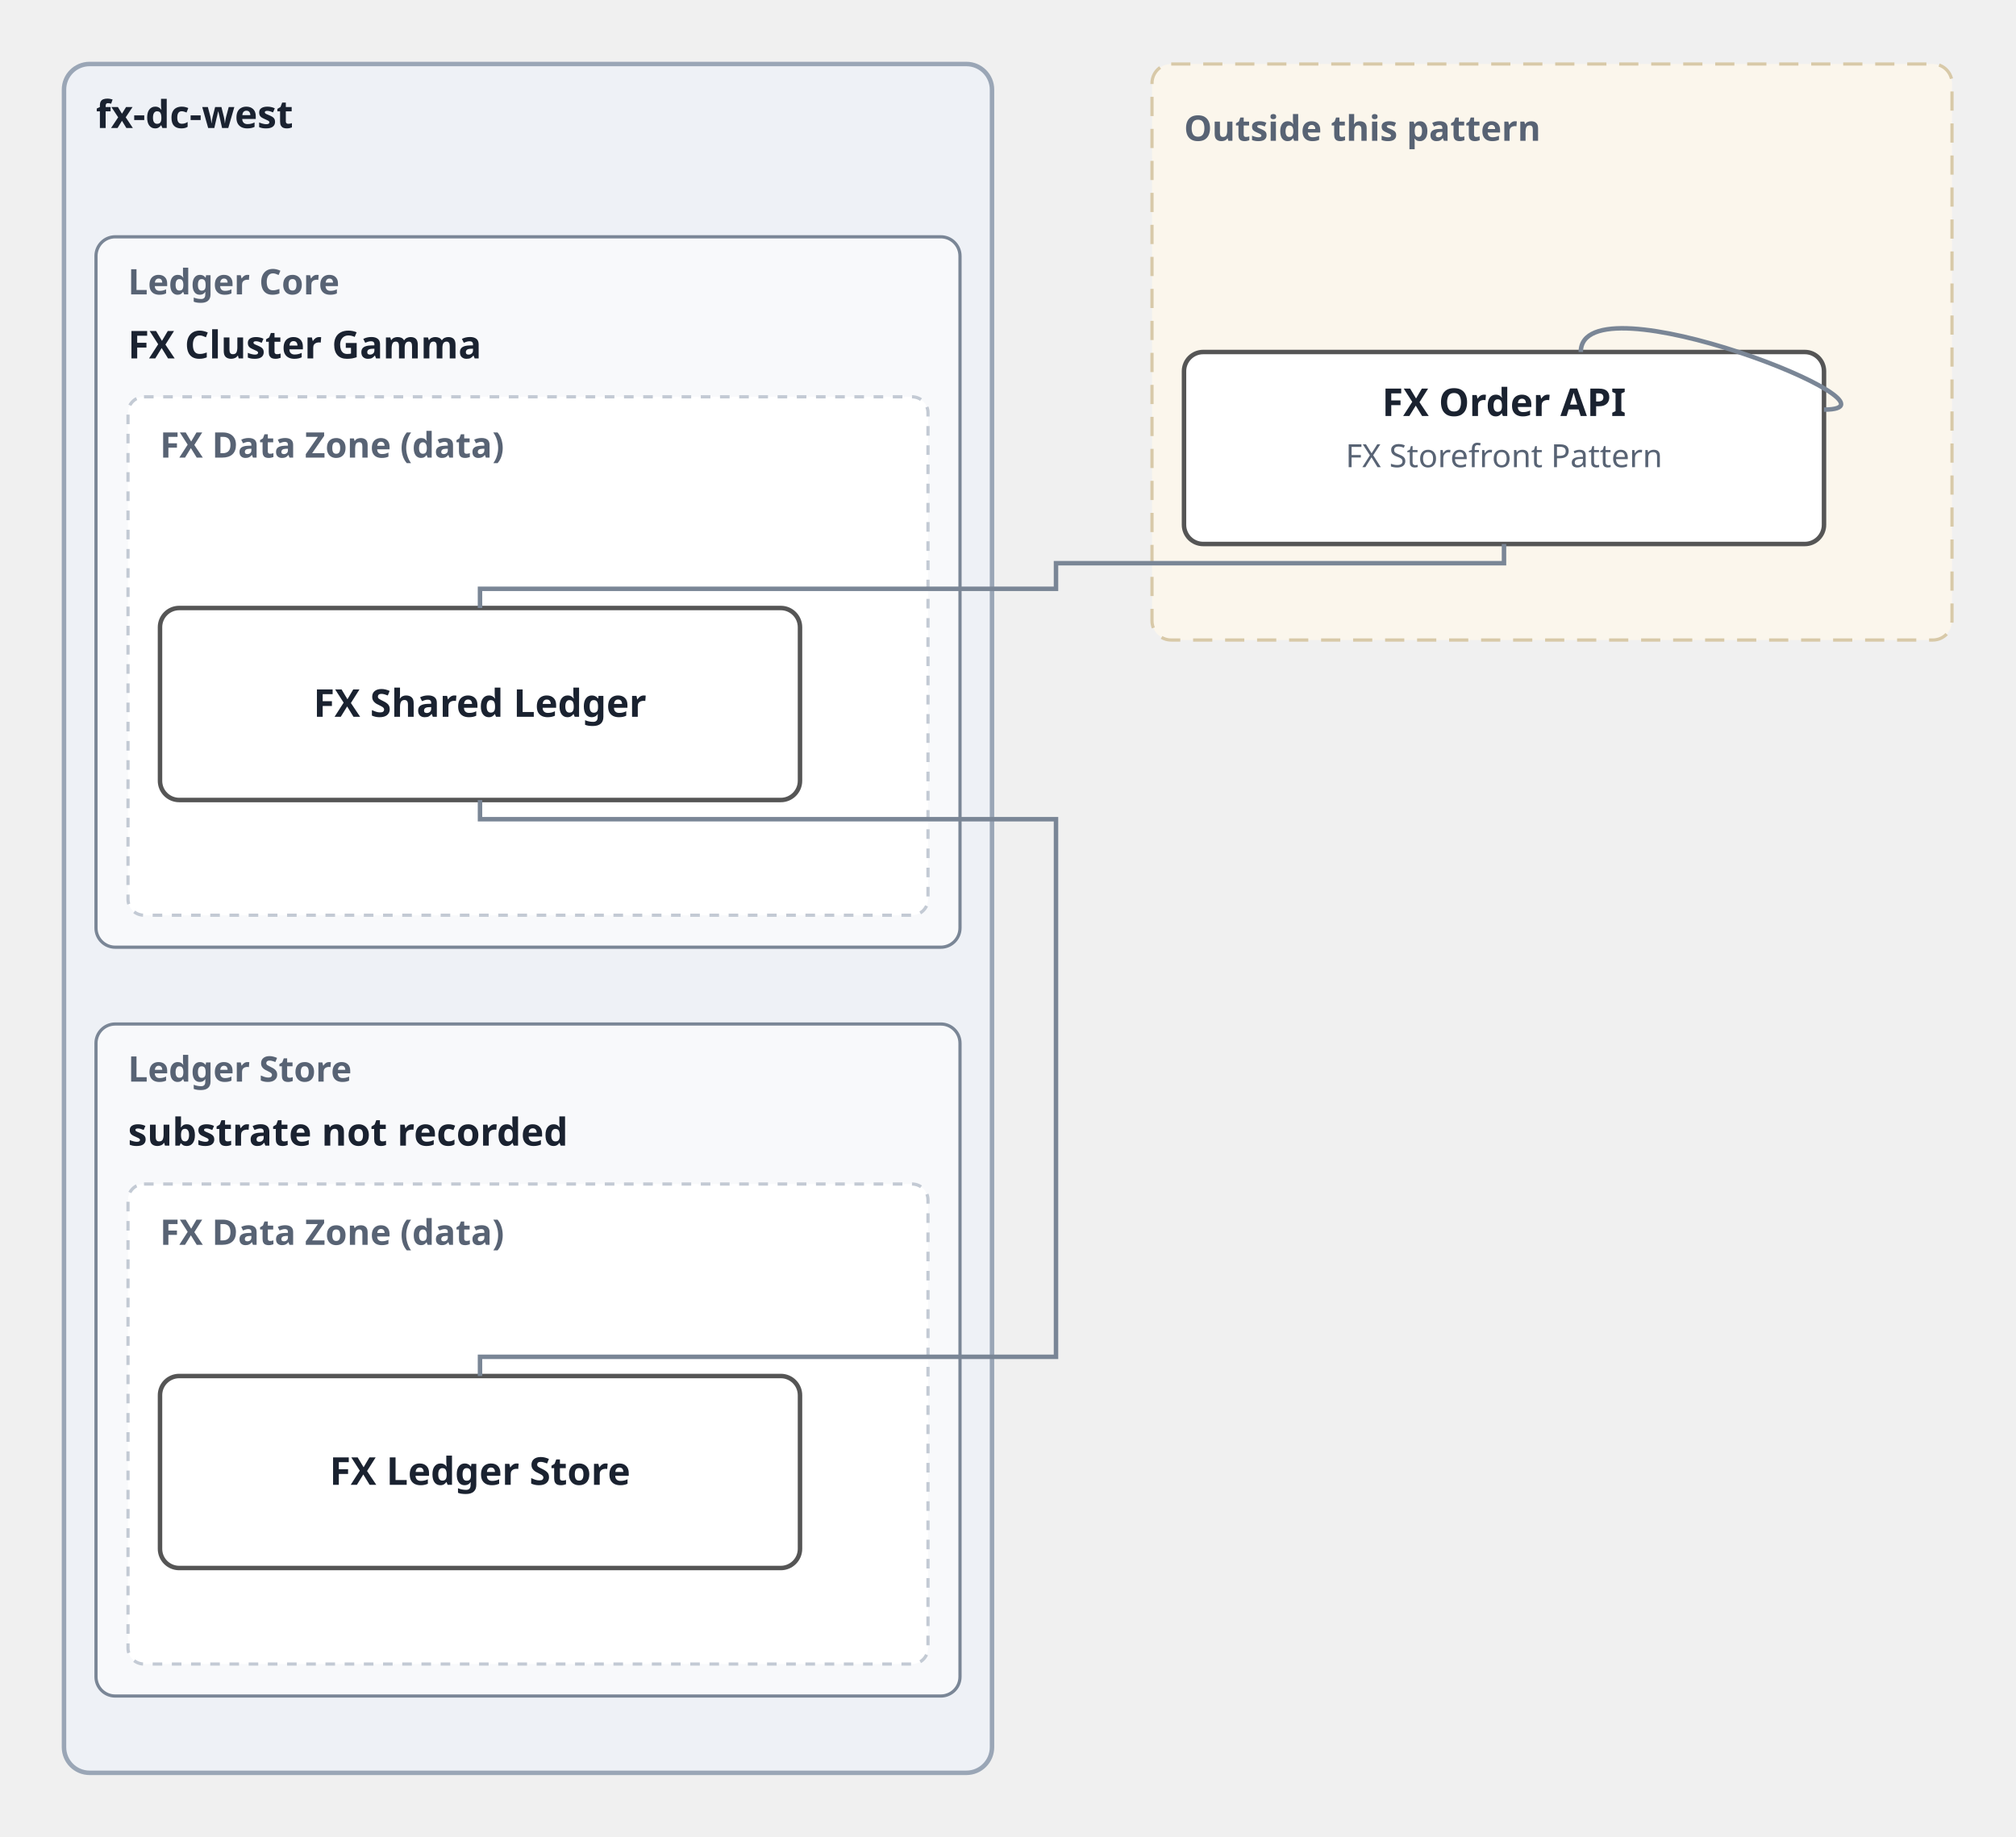
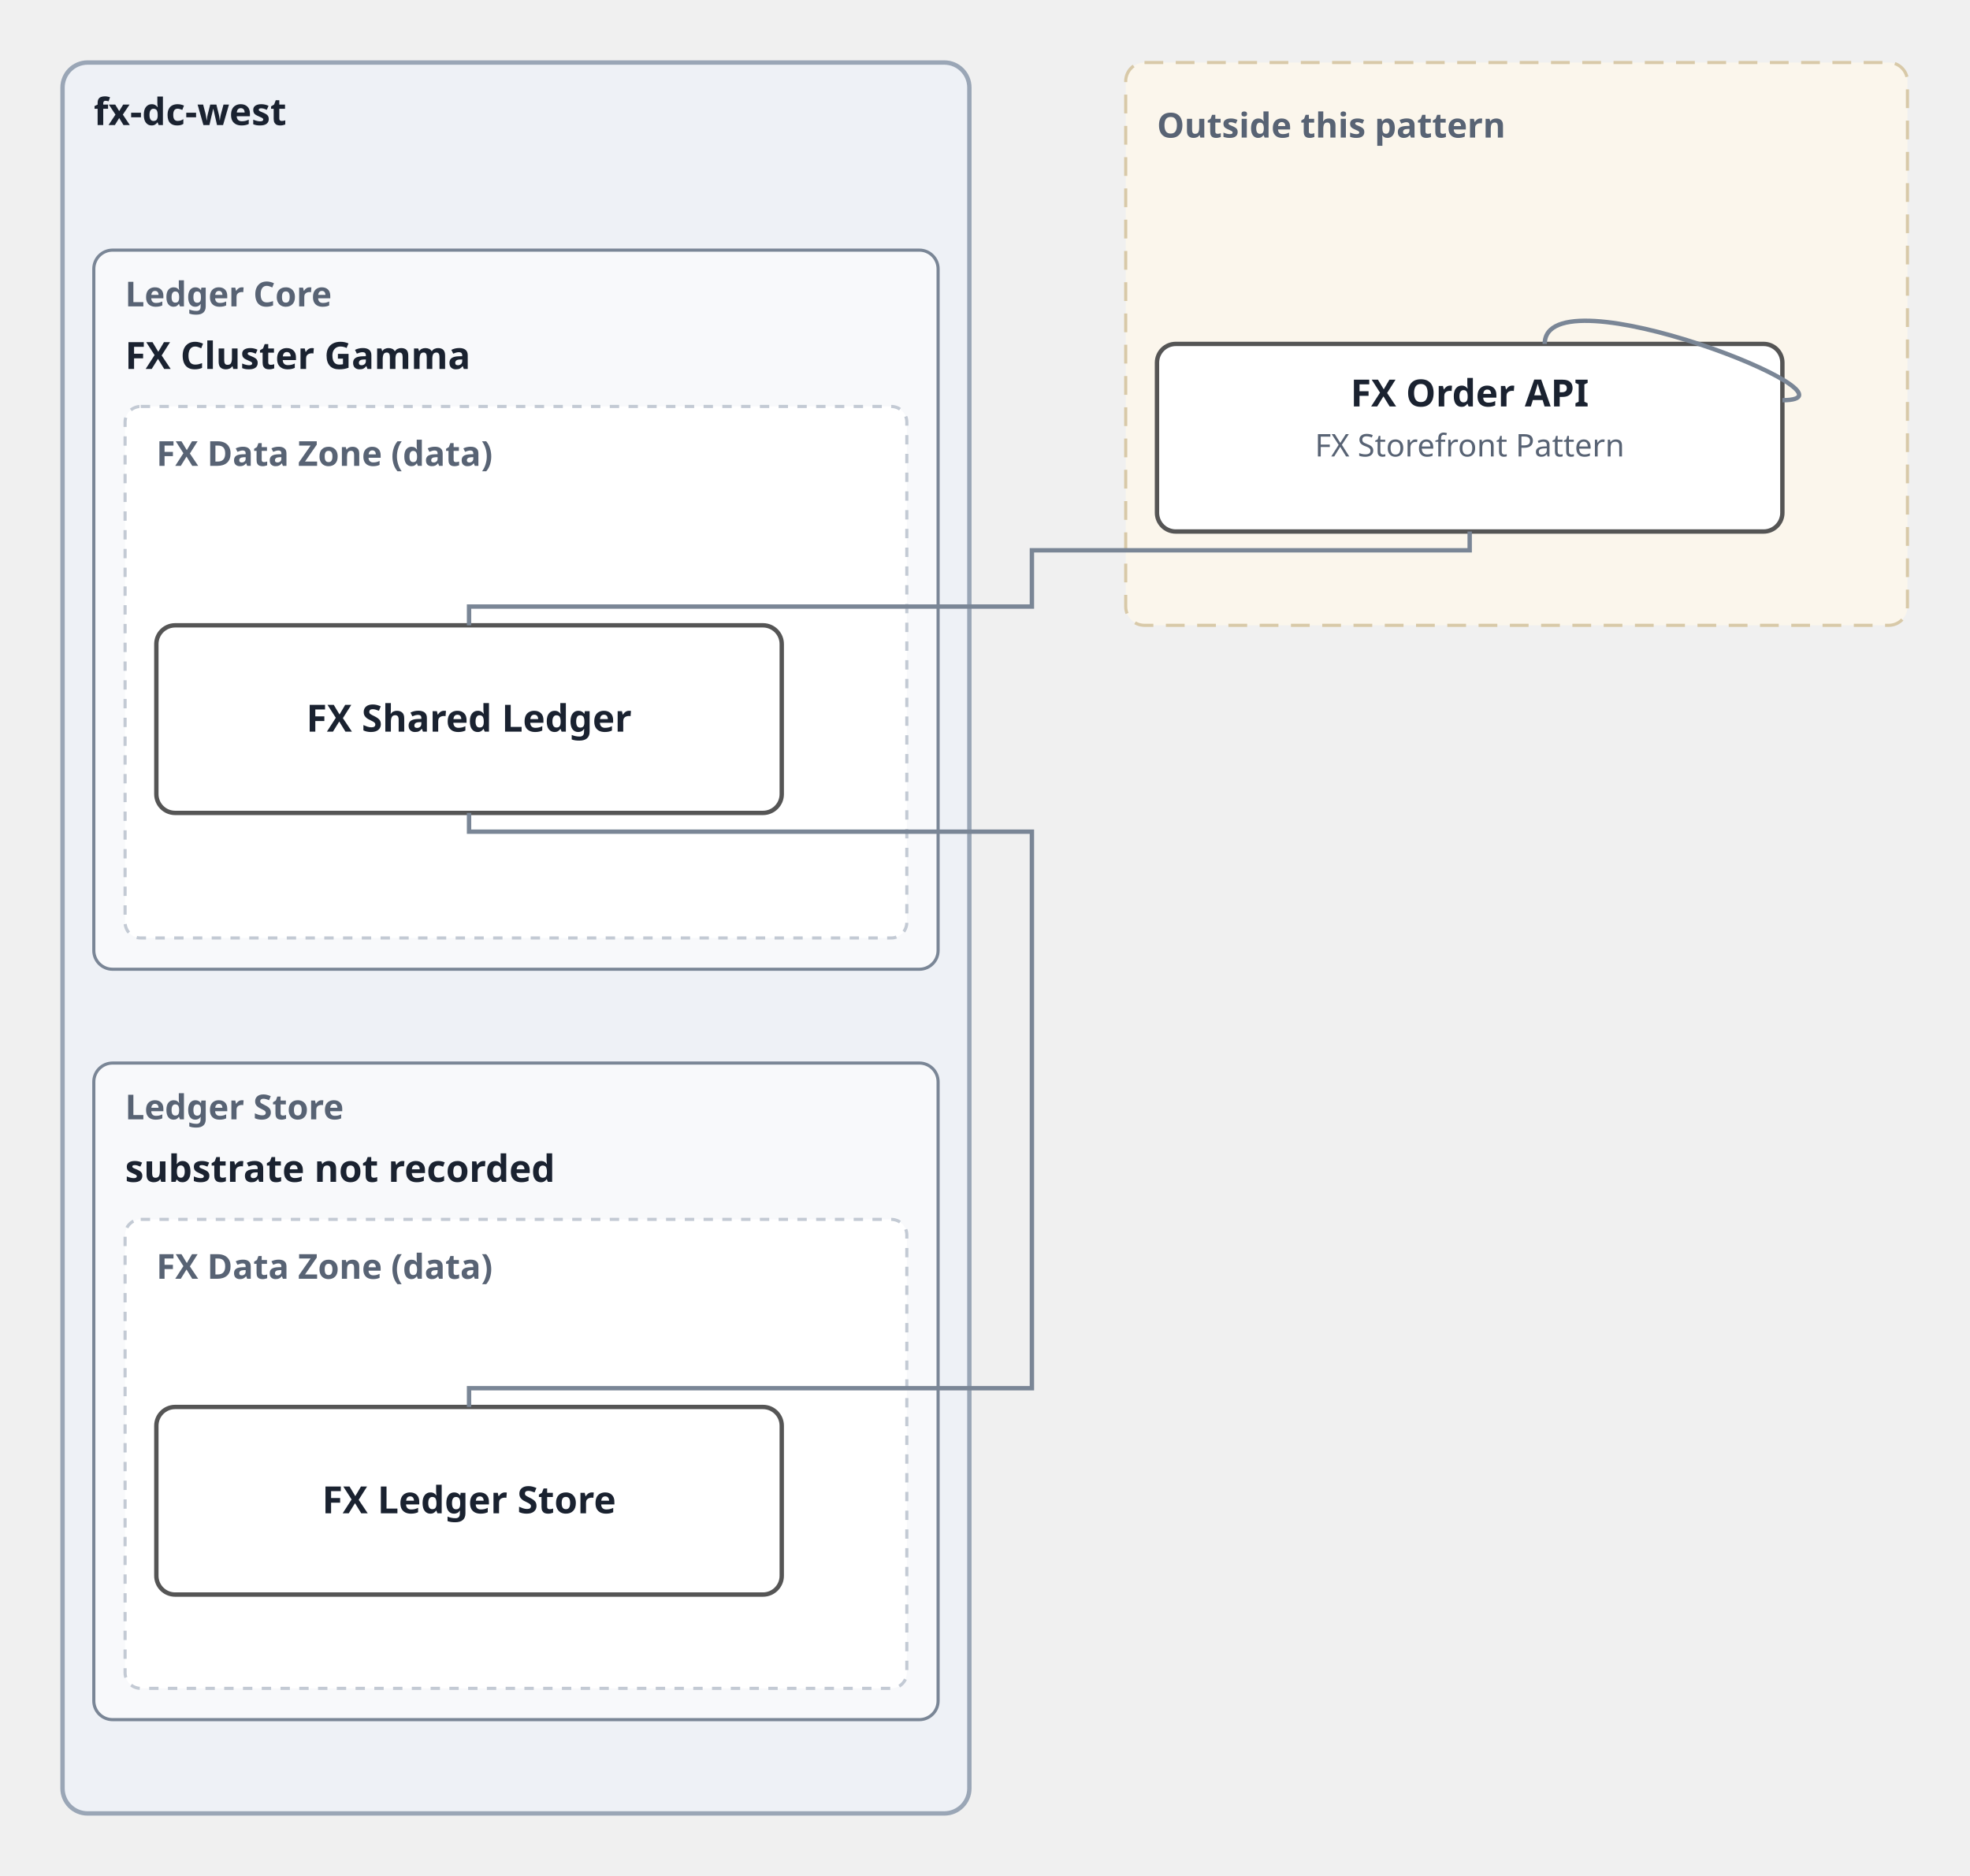
- <svg xmlns="http://www.w3.org/2000/svg" viewBox="0 0 630 574" width="630" height="574" role="img" aria-label="Deployment pattern diagram">
+ <svg xmlns="http://www.w3.org/2000/svg" viewBox="0 0 630 600" width="630" height="600" role="img" aria-label="Deployment pattern diagram">
  <style>.tgt{fill:#eef1f6;stroke:#9aa6b6;stroke-width:1.4}.grp{fill:#f8f9fb;stroke:#7a8696}.group.dashed .grp{stroke-dasharray:5 3}.zl{fill:#ffffff;stroke:#c3cad4;stroke-dasharray:3 3}.lane{fill:#fbf6ec;stroke:#d8c9a8;stroke-dasharray:6 4}.tl{font:700 12px sans-serif;fill:#1a2230}.gl{font:600 11px sans-serif;fill:#586374}.gc{font:600 12px sans-serif;fill:#1a2230}.zc,.ll{font:600 11px sans-serif;fill:#586374}.box{fill:#ffffff;stroke:#555555;stroke-width:1.4}.dashed .box{stroke-dasharray:5 3}.ttl{font:600 12px sans-serif;fill:#1a2230}.cap{font:10px sans-serif;fill:#586374}.ln{fill:none;stroke:#7a8696;stroke-width:1.4}</style>
  <g class="target" data-target="fx-dc-west">
-     <rect class="tgt" x="20" y="20" width="290" height="534" rx="8" />
+     <rect class="tgt" x="20" y="20" width="290" height="560" rx="8" />
    <text class="tl" x="30" y="40">fx-dc-west</text>
    <g class="group" data-id="FXRTC00003-0001" data-group="Ledger Core">
-       <rect class="grp" x="30" y="74" width="270" height="222" rx="6" />
-       <text class="gl" x="40" y="92">Ledger Core</text>
-       <text class="gc" x="40" y="112">FX Cluster Gamma</text>
+       <rect class="grp" x="30" y="80" width="270" height="230" rx="6" />
+       <text class="gl" x="40" y="98">Ledger Core</text>
+       <text class="gc" x="40" y="118">FX Cluster Gamma</text>
      <g class="zlane" data-zone="fx-data">
-         <rect class="zl" x="40" y="124" width="250" height="162" rx="5" />
-         <text class="zc" x="50" y="143">FX Data Zone (data)</text>
+         <rect class="zl" x="40" y="130" width="250" height="170" rx="5" />
+         <text class="zc" x="50" y="149">FX Data Zone (data)</text>
        <g class="node" data-id="FXPRD00010-0001">
-           <rect class="box" x="50" y="190" width="200" height="60" rx="6" />
-           <text class="ttl" x="150" y="224" text-anchor="middle">FX Shared Ledger</text>
+           <rect class="box" x="50" y="200" width="200" height="60" rx="6" />
+           <text class="ttl" x="150" y="234" text-anchor="middle">FX Shared Ledger</text>
        </g>
      </g>
    </g>
    <g class="group" data-group="Ledger Store">
-       <rect class="grp" x="30" y="320" width="270" height="210" rx="6" />
-       <text class="gl" x="40" y="338">Ledger Store</text>
-       <text class="gc" x="40" y="358">substrate not recorded</text>
+       <rect class="grp" x="30" y="340" width="270" height="210" rx="6" />
+       <text class="gl" x="40" y="358">Ledger Store</text>
+       <text class="gc" x="40" y="378">substrate not recorded</text>
      <g class="zlane" data-zone="fx-data">
-         <rect class="zl" x="40" y="370" width="250" height="150" rx="5" />
-         <text class="zc" x="50" y="389">FX Data Zone (data)</text>
+         <rect class="zl" x="40" y="390" width="250" height="150" rx="5" />
+         <text class="zc" x="50" y="409">FX Data Zone (data)</text>
        <g class="node" data-id="FXDST00002-0001">
-           <rect class="box" x="50" y="430" width="200" height="60" rx="6" />
-           <text class="ttl" x="150" y="464" text-anchor="middle">FX Ledger Store</text>
+           <rect class="box" x="50" y="450" width="200" height="60" rx="6" />
+           <text class="ttl" x="150" y="484" text-anchor="middle">FX Ledger Store</text>
        </g>
      </g>
    </g>
  </g>
  <rect class="lane" x="360" y="20" width="250" height="180" rx="6" />
  <text class="ll" x="370" y="44">Outside this pattern</text>
  <g class="node outside" data-id="FXPRD00002-0001">
    <rect class="box" x="370" y="110" width="200" height="60" rx="6" />
    <text class="ttl" x="470" y="130" text-anchor="middle">FX Order API</text>
    <text class="cap" x="470" y="146" text-anchor="middle">FX Storefront Pattern</text>
  </g>
  <g class="edge" data-from="FXPRD00002-0001" data-to="FXPRD00002-0001">
    <path class="ln" d="M494.0 110.0 C494.0 86.0 600.0 128.0 570.0 128.0" />
  </g>
  <g class="edge" data-from="FXPRD00002-0001" data-to="FXPRD00010-0001">
-     <path class="ln" d="M470 170 L470 176 L330 176 L330 184 L150 184 L150 190" />
+     <path class="ln" d="M470 170 L470 176 L330 176 L330 194 L150 194 L150 200" />
  </g>
  <g class="edge" data-from="FXPRD00010-0001" data-to="FXDST00002-0001">
-     <path class="ln" d="M150 250 L150 256 L330 256 L330 424 L150 424 L150 430" />
+     <path class="ln" d="M150 260 L150 266 L330 266 L330 444 L150 444 L150 450" />
  </g>
</svg>
